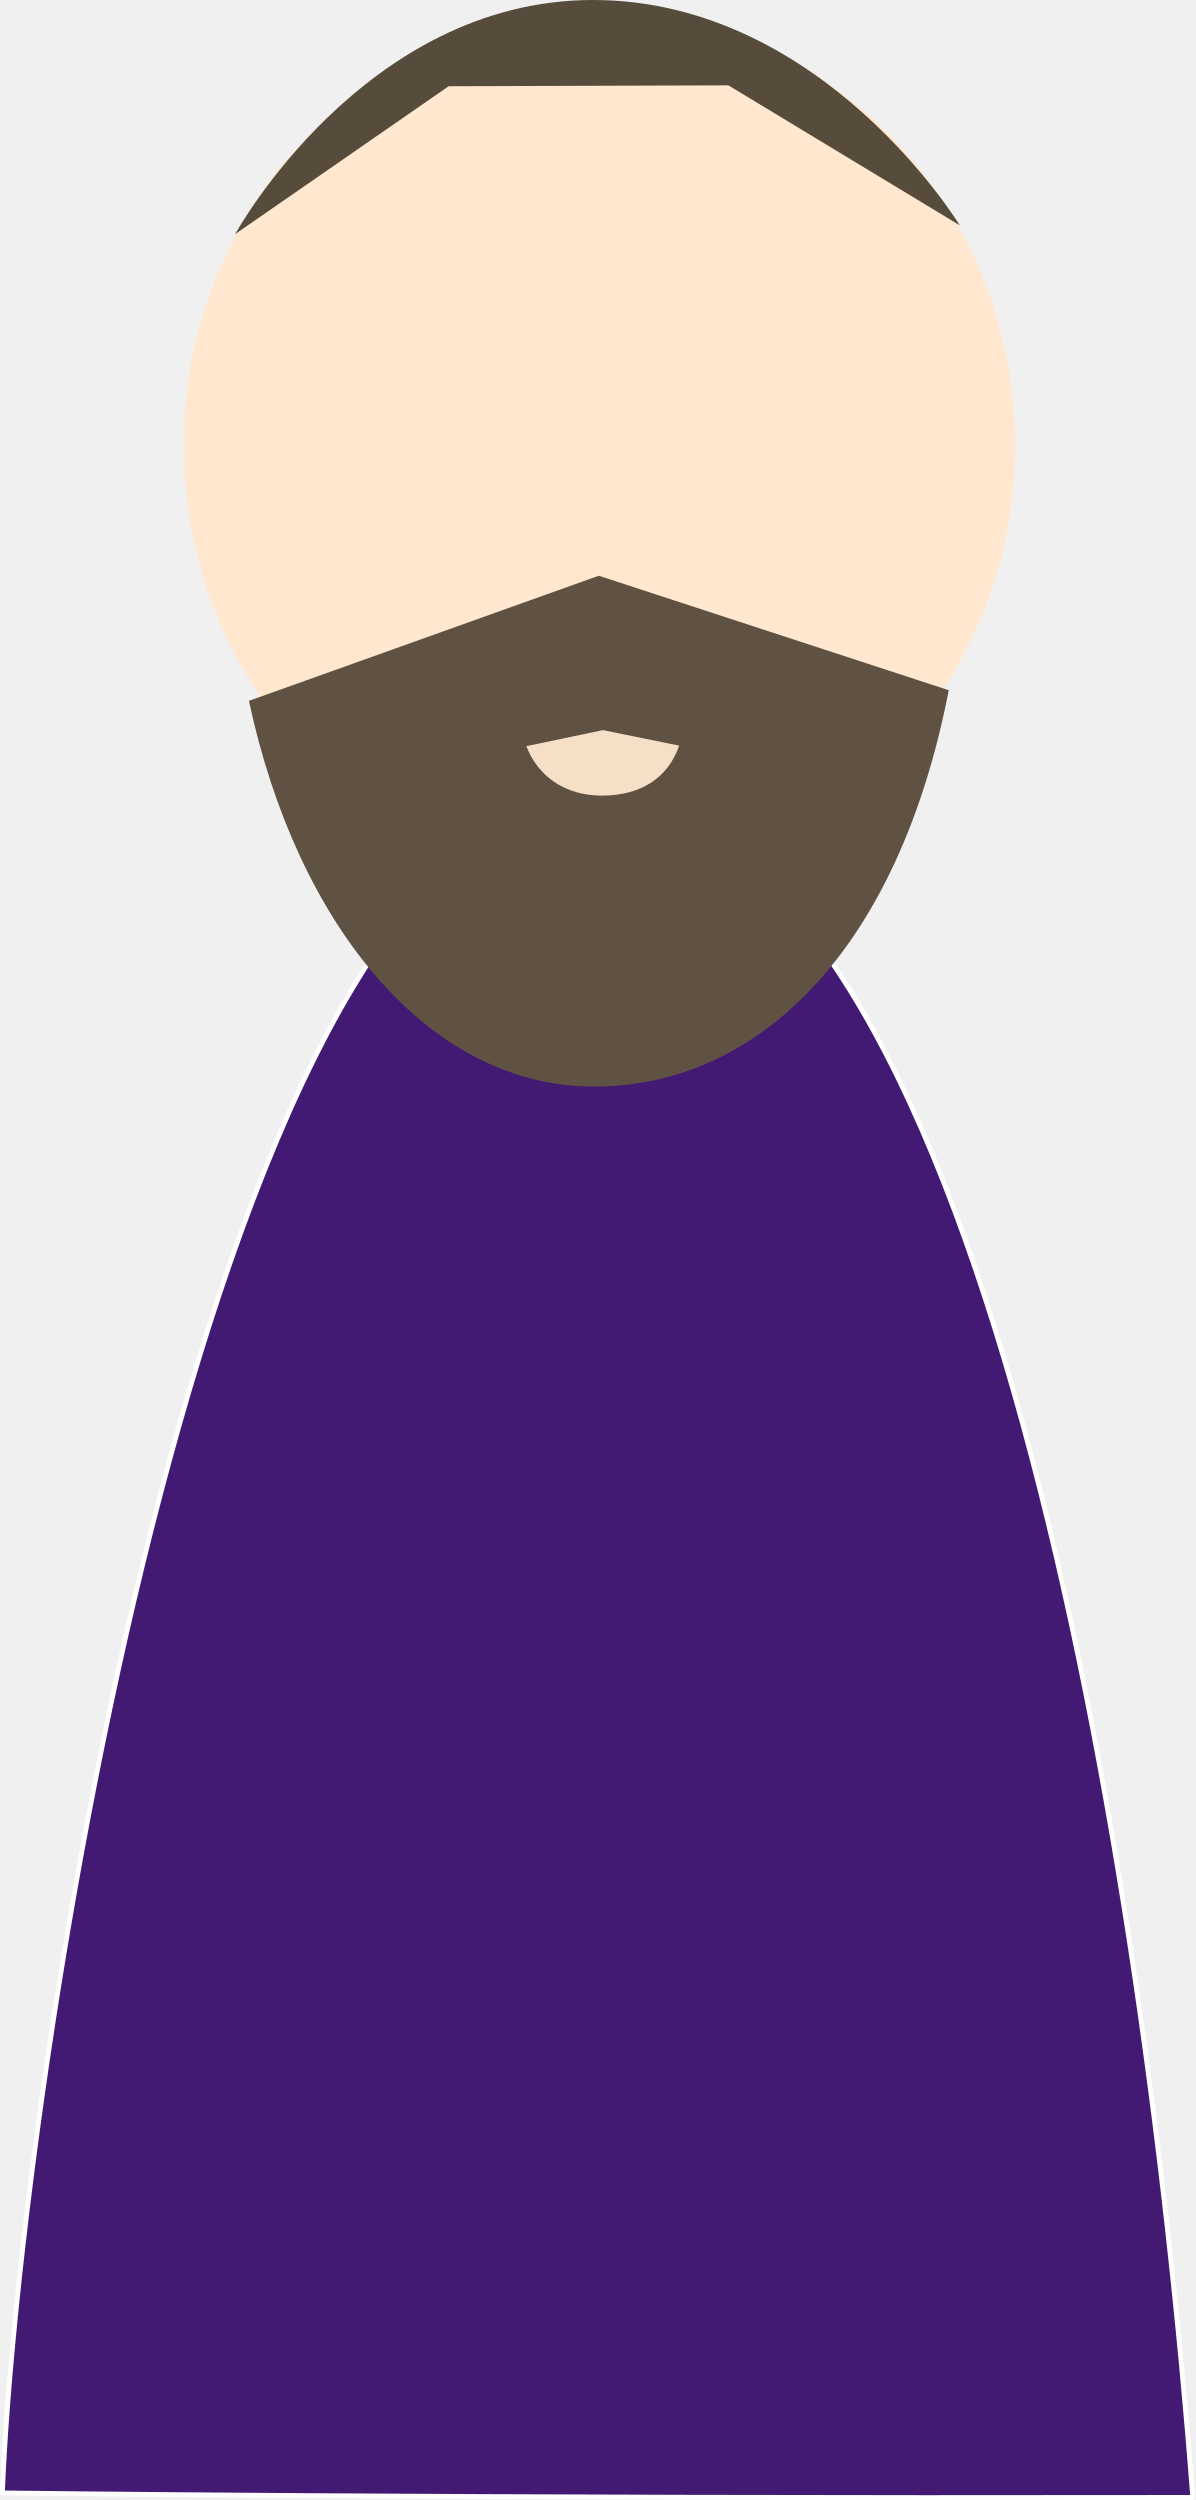
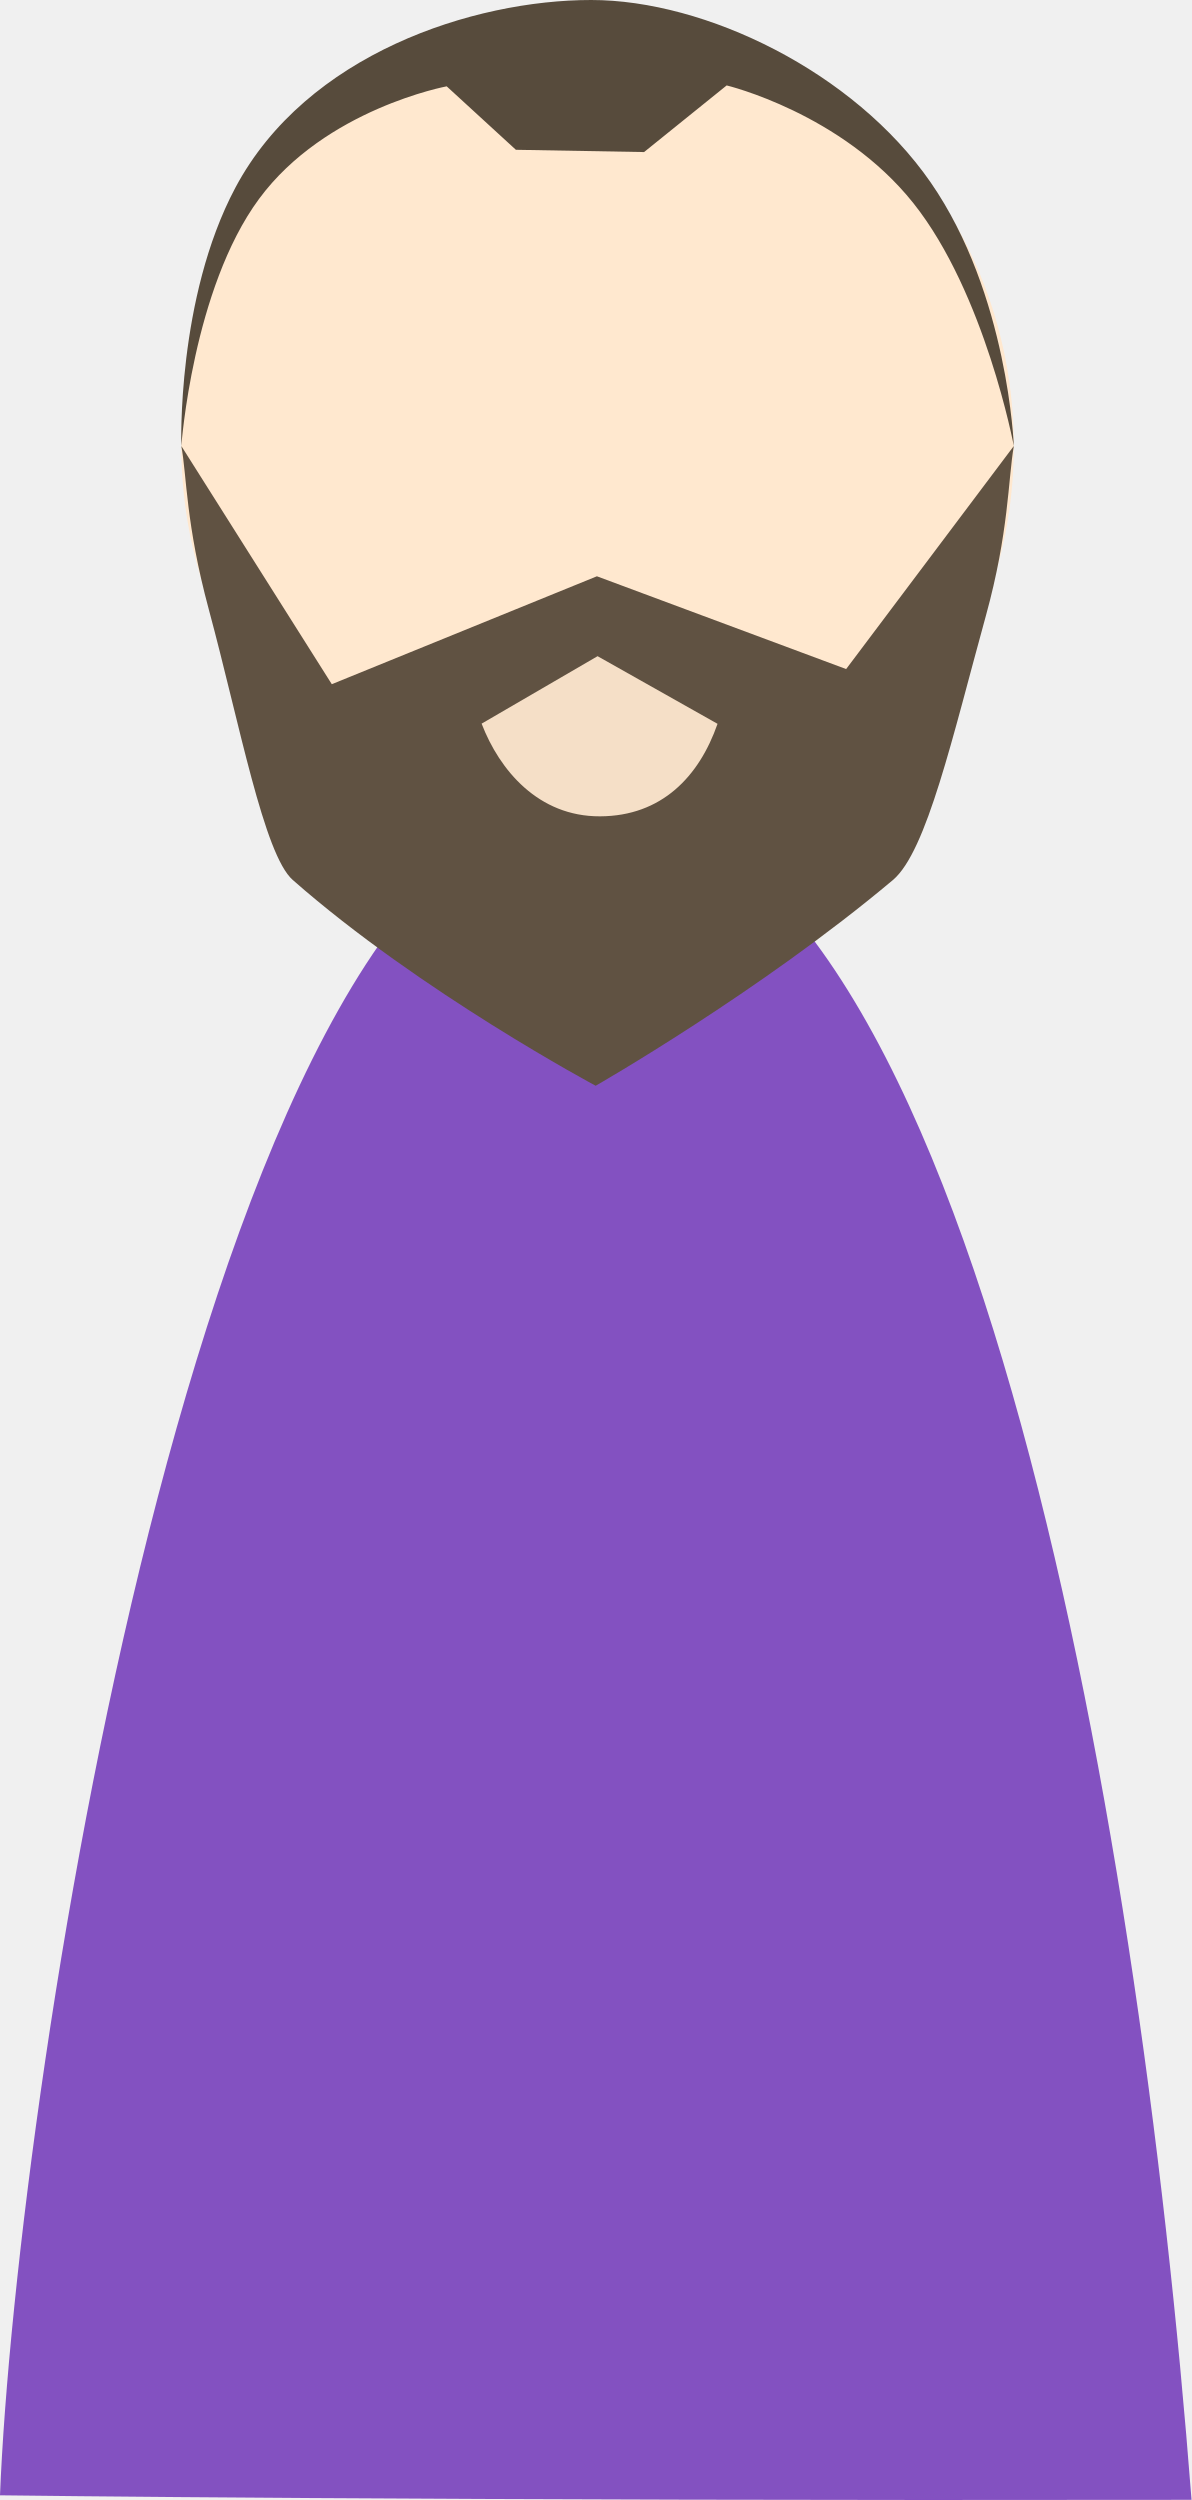
- <svg xmlns="http://www.w3.org/2000/svg" height="100%" stroke-miterlimit="10" style="fill-rule:nonzero;clip-rule:evenodd;stroke-linecap:round;stroke-linejoin:round;" version="1.1" viewBox="277.92 2.564 490.759 1026.52" width="100%" xml:space="preserve">
+ <svg xmlns="http://www.w3.org/2000/svg" height="100%" stroke-miterlimit="10" style="fill-rule:nonzero;clip-rule:evenodd;stroke-linecap:round;stroke-linejoin:round;" version="1.1" viewBox="278.908 2.564 488.783 1025.53" width="100%" xml:space="preserve">
  <defs />
  <g id="Dre-Front">
-     <path d="M278.908 1026.17C285.514 859.791 364.595 331.796 520.143 331.53C675.692 331.264 745.936 745.741 767.69 1028.02C456.594 1028.55 278.908 1026.17 278.908 1026.17Z" fill="#421a73" fill-rule="nonzero" opacity="1" stroke="#ffffff" stroke-linecap="butt" stroke-linejoin="round" stroke-width="1.977" />
+     <path d="M278.908 1026.17C285.514 859.791 364.595 331.796 520.143 331.53C675.692 331.264 745.936 745.741 767.69 1028.02C456.594 1028.55 278.908 1026.17 278.908 1026.17Z" fill="#8351c1" fill-rule="nonzero" opacity="1" stroke="none" />
    <path d="M353.29 185.516C353.29 87.188 429.736 7.477 524.039 7.477C618.341 7.477 694.787 87.188 694.787 185.516C694.787 283.845 618.341 363.556 524.039 363.556C429.736 363.556 353.29 283.845 353.29 185.516Z" fill="#ffe8cf" fill-rule="nonzero" opacity="1" stroke="none" />
-     <path d="M380.136 290.334L523.768 238.962L667.485 285.976C647.052 391.31 590.542 448.295 522.528 448.729C454.514 449.163 399.98 383.235 380.136 290.334Z" fill="#605242" fill-rule="nonzero" opacity="1" stroke="none" />
-     <path d="M494.04 308.945L525.461 302.36L556.801 308.723C552.088 322.226 540.866 329.195 525.175 329.251C509.485 329.306 498.618 320.855 494.04 308.945Z" fill="#f5dfc7" fill-rule="nonzero" opacity="1" stroke="none" />
-     <path d="M374.494 98.683C374.494 98.683 427.12 2.564 521.422 2.564C615.724 2.564 672.021 95.102 672.021 95.102L576.998 37.606L462.143 37.978L374.494 98.683Z" fill="#574b3c" fill-rule="nonzero" opacity="1" stroke="none" />
+     <path d="M353.29 185.516L415.016 283.227L523.768 238.962L626.003 277.022L694.787 185.516C692.425 199.376 692.73 221.035 683.355 255.062C669.641 304.841 659.061 351.895 645.192 363.556C590.723 409.354 523.257 447.957 523.257 447.957C523.257 447.957 451.082 409.376 399.016 363.556C387.167 353.128 377.25 299.603 364.552 252.536C355.094 217.476 355.53 197.455 353.29 185.516Z" fill="#605242" fill-rule="nonzero" opacity="1" stroke="none" />
+     <path d="M476.47 299.413L524.039 271.736L573.25 299.486C565.667 321.208 550.266 337.344 525.026 337.434C499.786 337.523 483.834 318.571 476.47 299.413Z" fill="#f5dfc7" fill-rule="nonzero" opacity="1" stroke="none" />
+     <path d="M353.29 185.516C353.29 185.516 351.313 124.915 375.469 79.537C404.659 24.704 473.006 2.564 521.422 2.564C568.251 2.564 629.112 31.868 660.61 77.292C692.54 123.34 694.787 185.516 694.787 185.516C694.787 185.516 683.015 122.857 653.567 85.879C624.12 48.901 576.998 37.606 576.998 37.606L543.111 64.944L490.527 64.01L462.143 37.978C462.143 37.978 412.395 47.254 385.182 84.139C357.969 121.023 353.29 185.516 353.29 185.516Z" fill="#574b3c" fill-rule="nonzero" opacity="1" stroke="none" />
  </g>
</svg>
